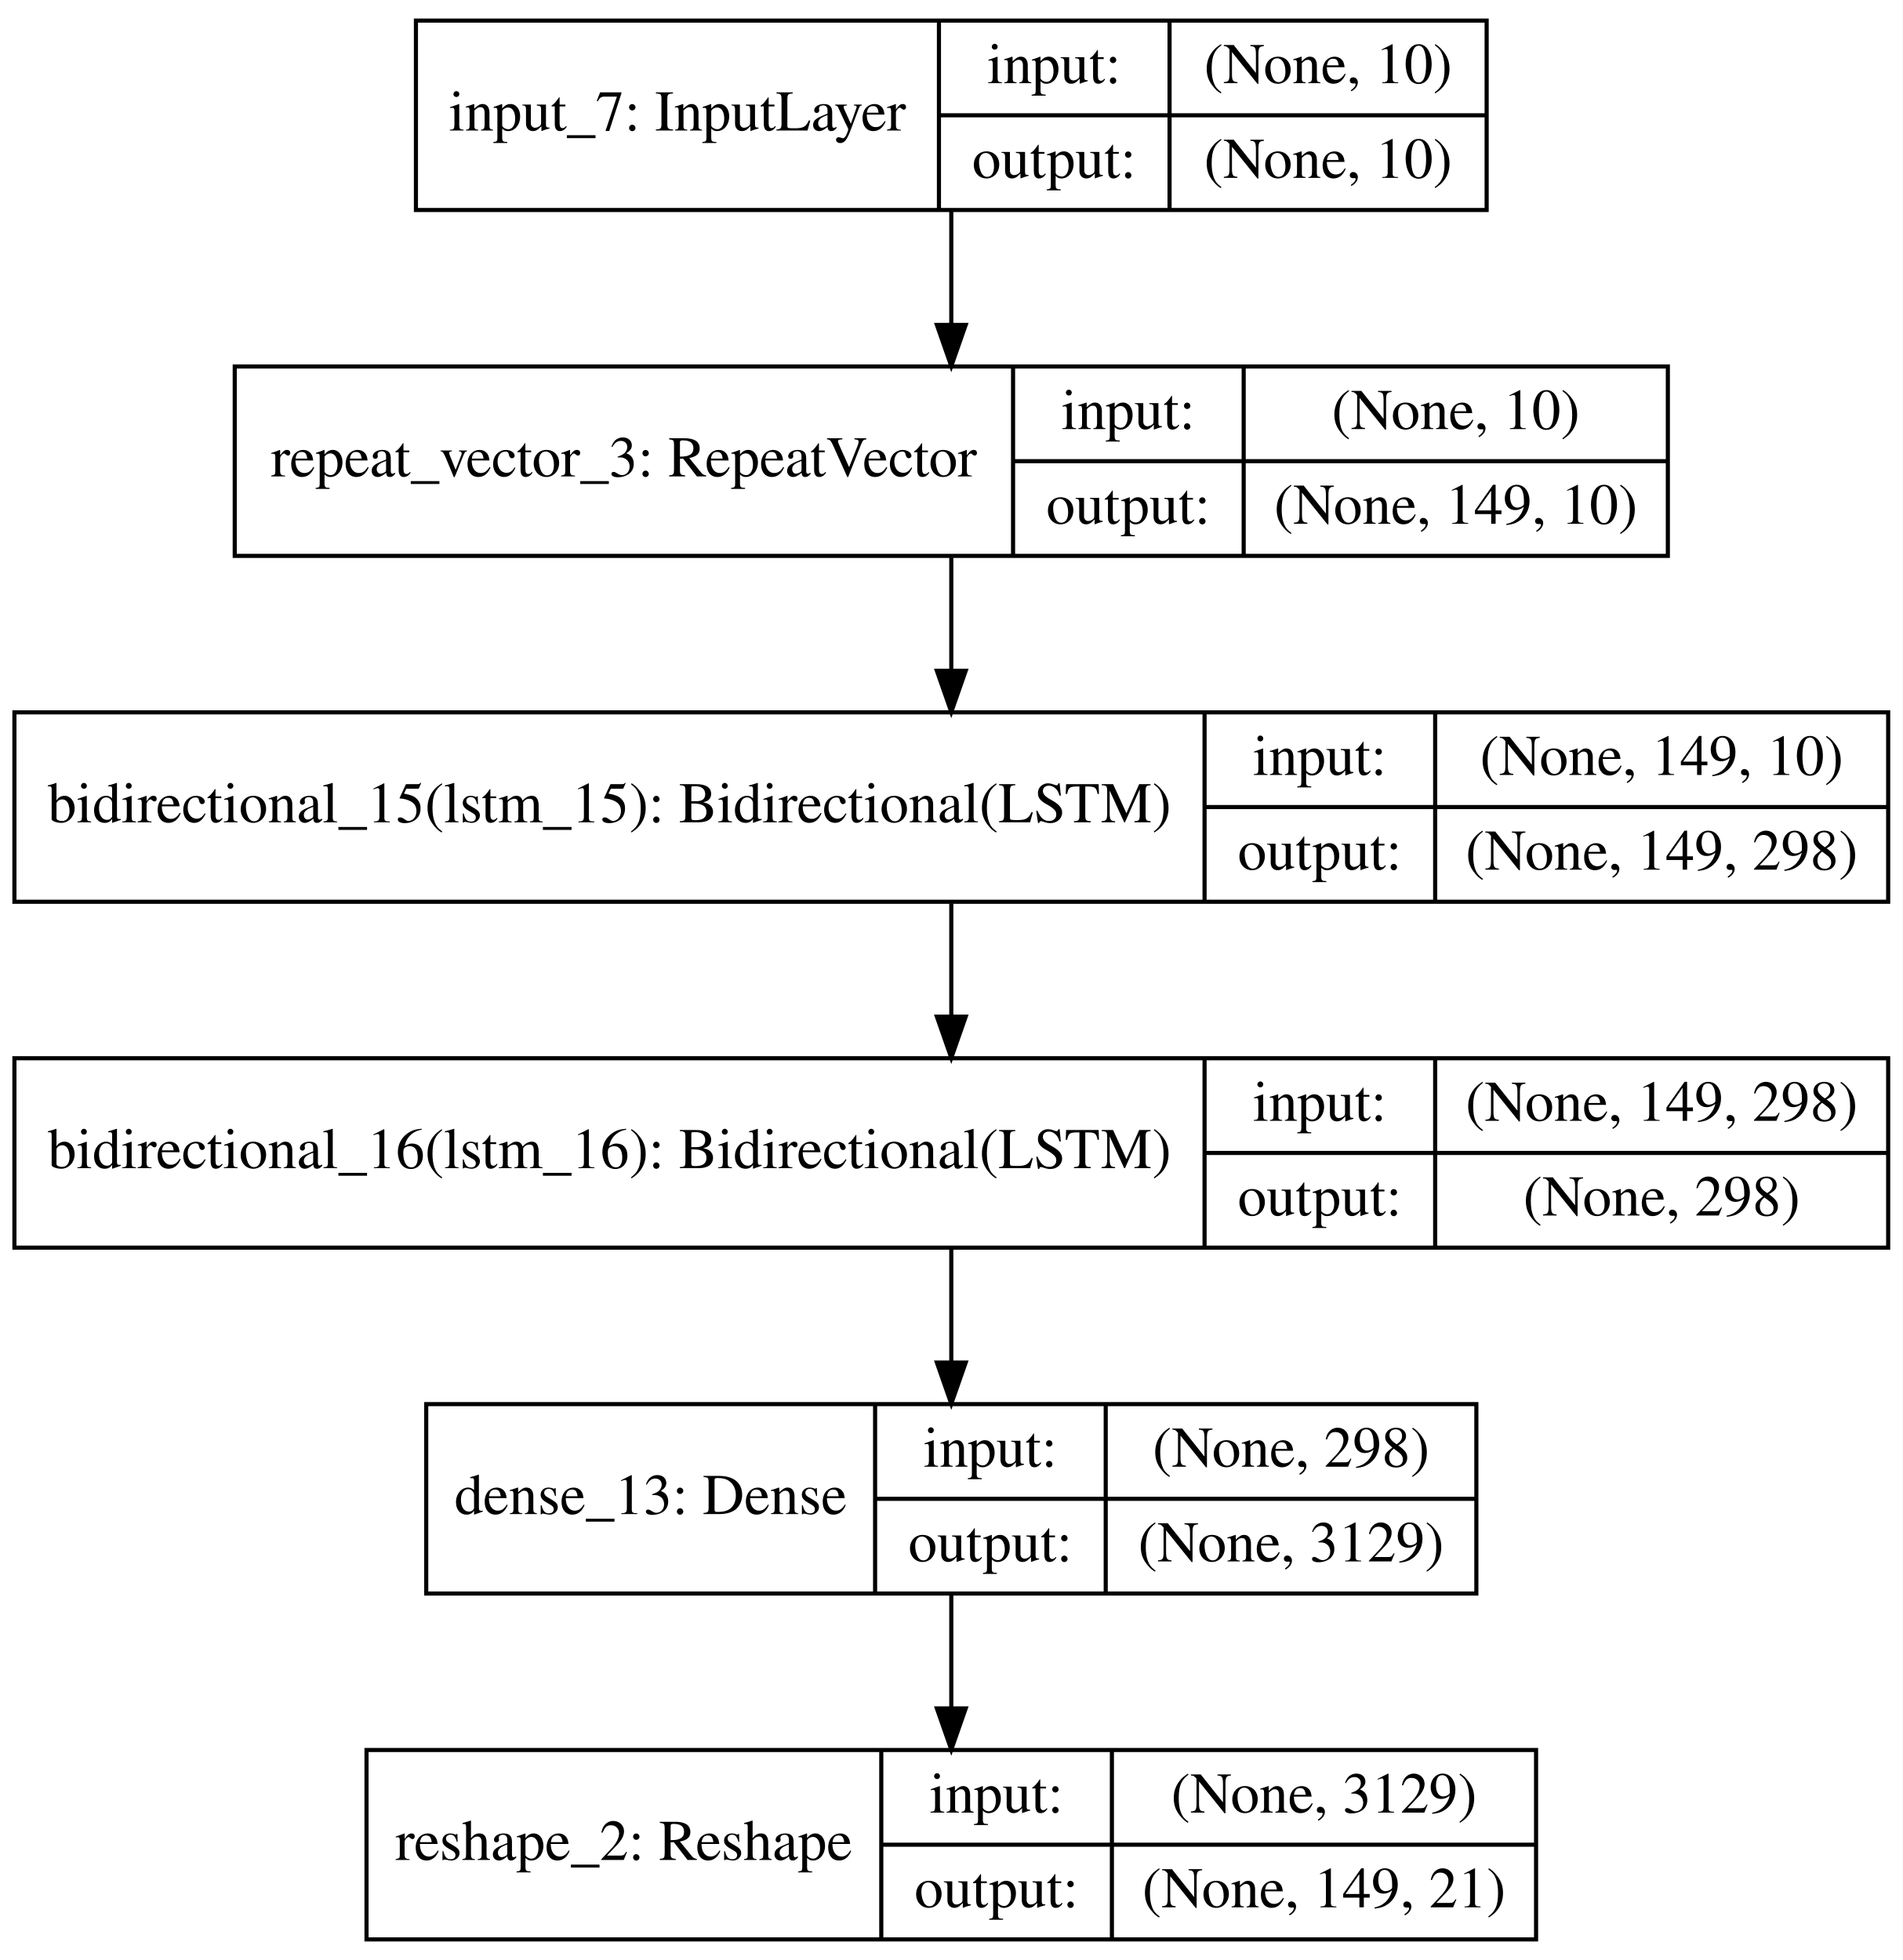
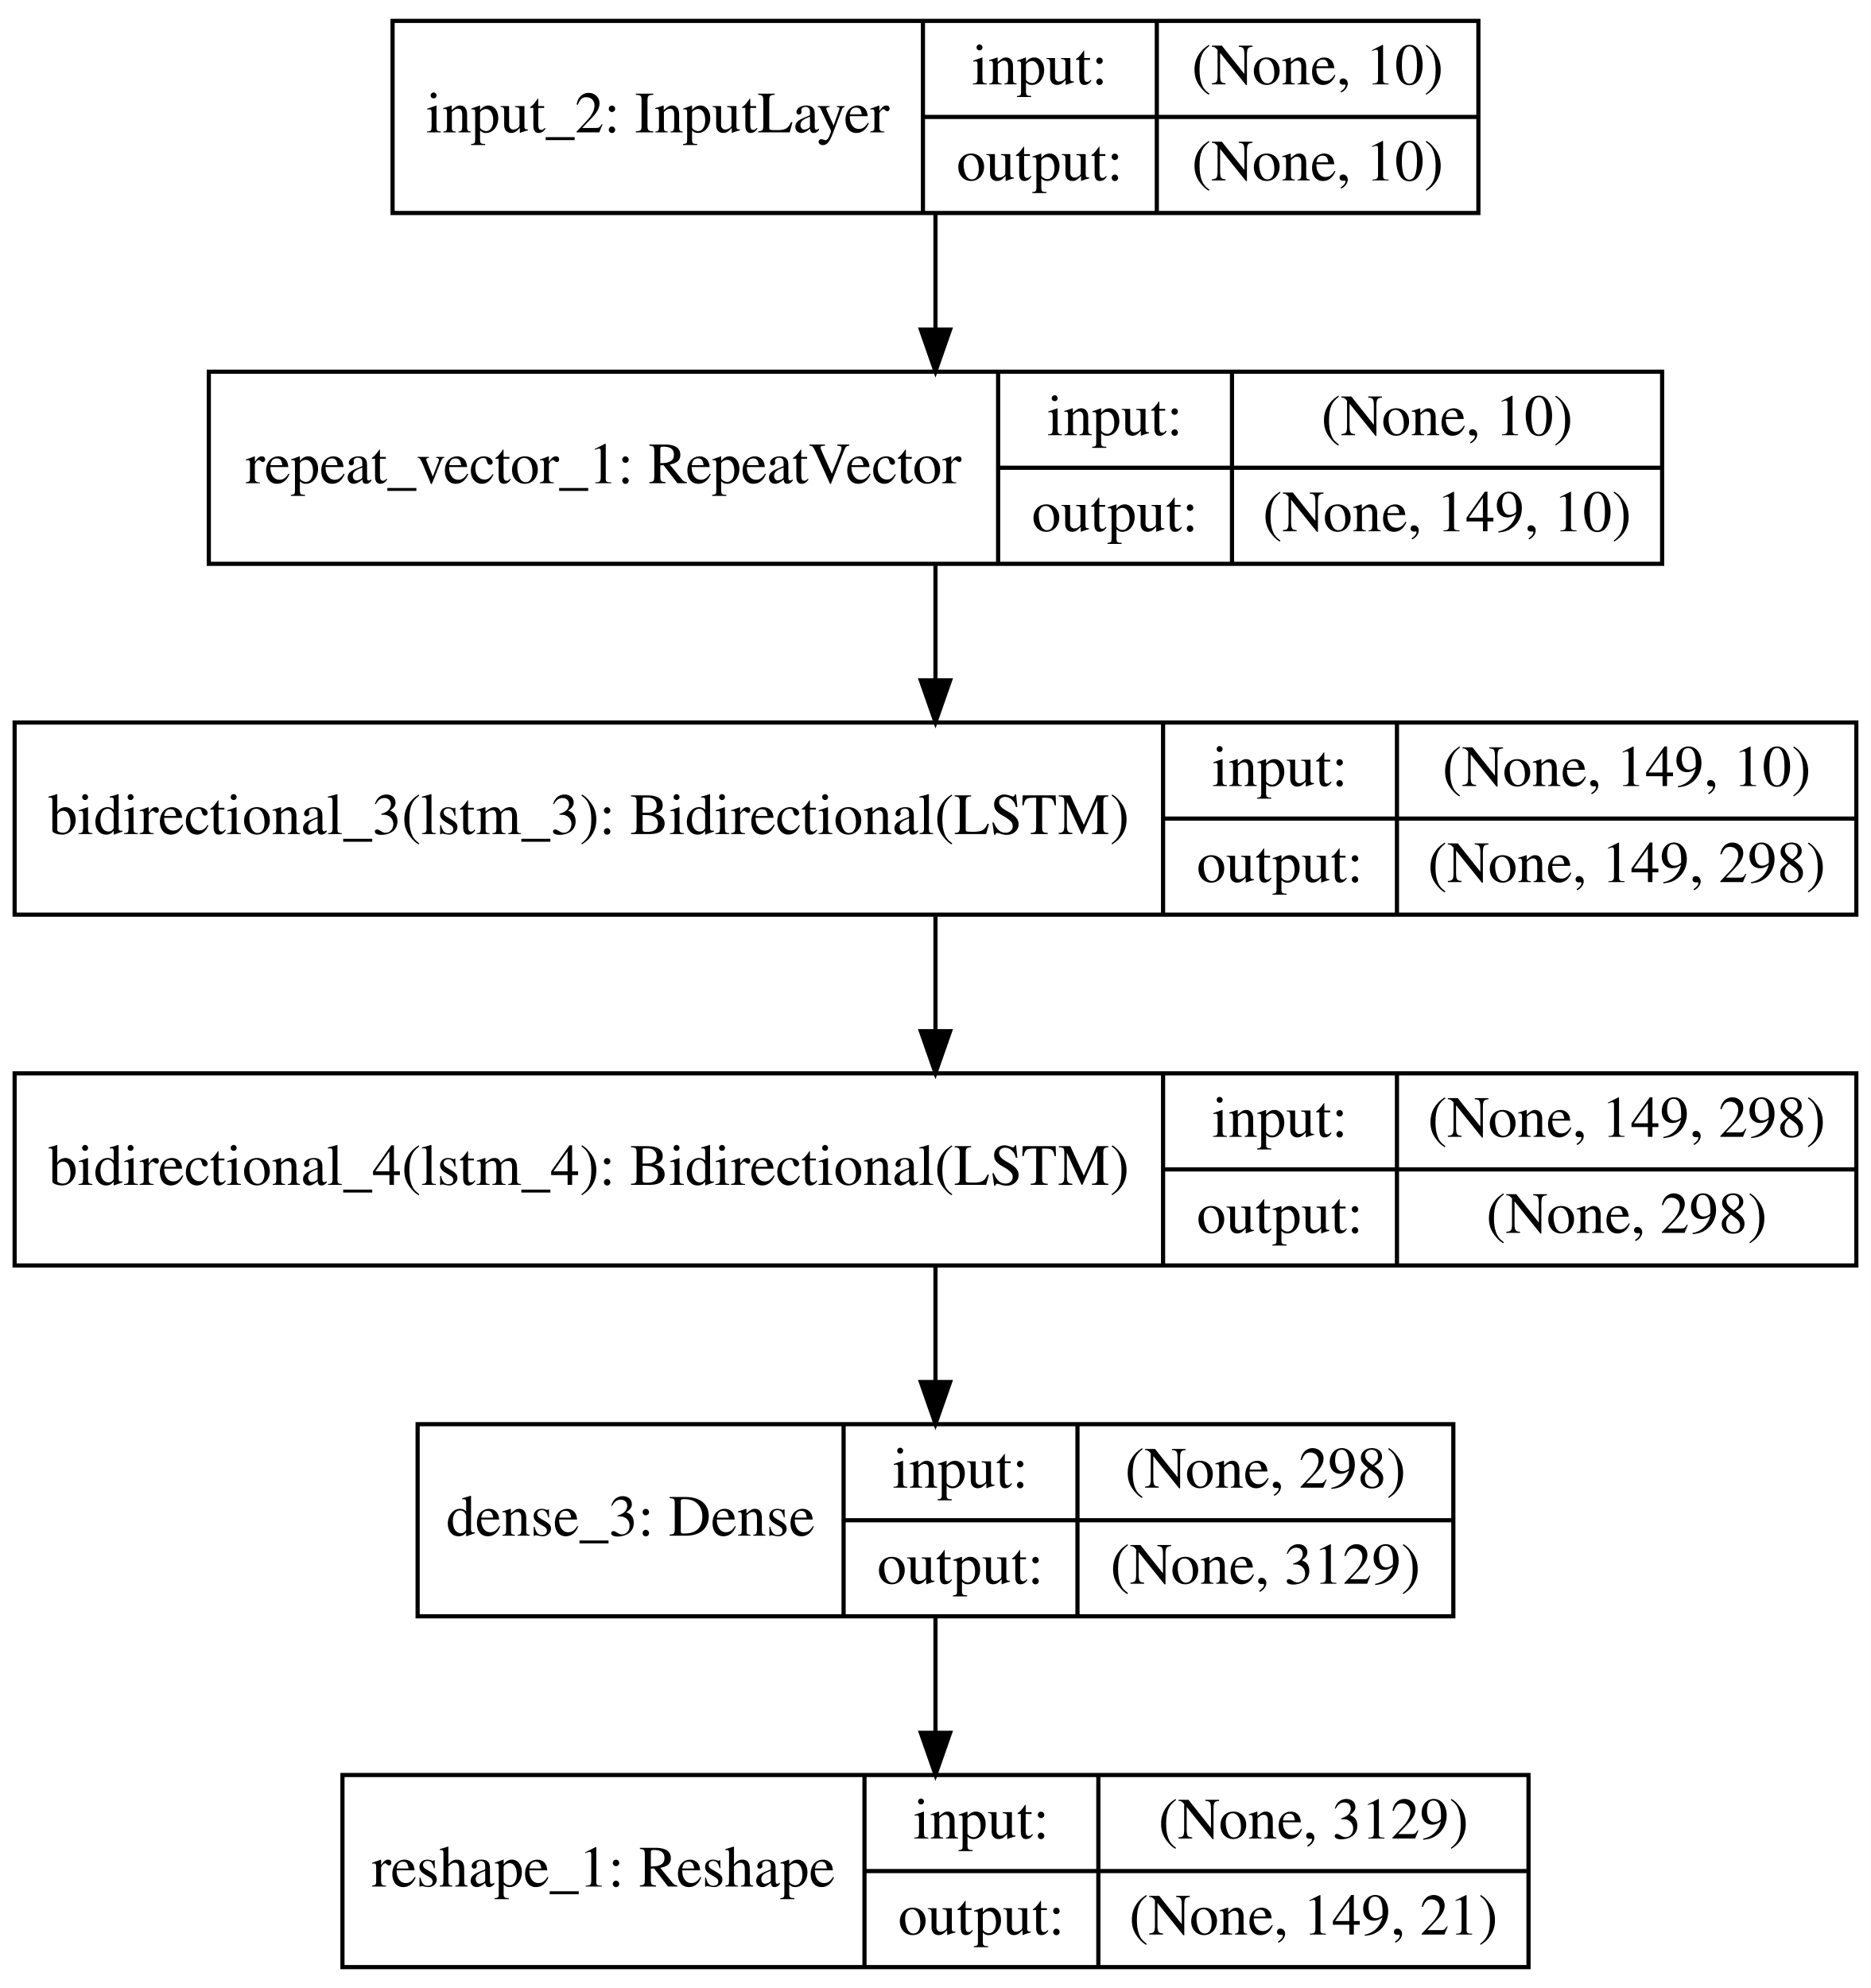
- <svg xmlns="http://www.w3.org/2000/svg" width="462pt" height="476pt" viewBox="0.00 0.00 462.00 476.00">
+ <svg xmlns="http://www.w3.org/2000/svg" width="448pt" height="476pt" viewBox="0.00 0.00 448.00 476.00">
  <g id="graph0" class="graph" transform="scale(1 1) rotate(0) translate(4 472)">
-     <polygon fill="white" stroke="none" points="-4,4 -4,-472 458,-472 458,4 -4,4" />
+     <polygon fill="white" stroke="none" points="-4,4 -4,-472 444,-472 444,4 -4,4" />
    <g id="node1" class="node">
-       <polygon fill="none" stroke="black" points="97,-421 97,-467 357,-467 357,-421 97,-421" />
-       <text text-anchor="middle" x="160.5" y="-440.3" font-family="Times,serif" font-size="14.00">input_7: InputLayer</text>
-       <polyline fill="none" stroke="black" points="224,-421 224,-467 " />
-       <text text-anchor="middle" x="252" y="-451.8" font-family="Times,serif" font-size="14.00">input:</text>
-       <polyline fill="none" stroke="black" points="224,-444 280,-444 " />
-       <text text-anchor="middle" x="252" y="-428.8" font-family="Times,serif" font-size="14.00">output:</text>
-       <polyline fill="none" stroke="black" points="280,-421 280,-467 " />
-       <text text-anchor="middle" x="318.5" y="-451.8" font-family="Times,serif" font-size="14.00">(None, 10)</text>
-       <polyline fill="none" stroke="black" points="280,-444 357,-444 " />
-       <text text-anchor="middle" x="318.5" y="-428.8" font-family="Times,serif" font-size="14.00">(None, 10)</text>
+       <polygon fill="none" stroke="black" points="90,-421 90,-467 350,-467 350,-421 90,-421" />
+       <text text-anchor="middle" x="153.5" y="-440.3" font-family="Times,serif" font-size="14.00">input_2: InputLayer</text>
+       <polyline fill="none" stroke="black" points="217,-421 217,-467 " />
+       <text text-anchor="middle" x="245" y="-451.8" font-family="Times,serif" font-size="14.00">input:</text>
+       <polyline fill="none" stroke="black" points="217,-444 273,-444 " />
+       <text text-anchor="middle" x="245" y="-428.8" font-family="Times,serif" font-size="14.00">output:</text>
+       <polyline fill="none" stroke="black" points="273,-421 273,-467 " />
+       <text text-anchor="middle" x="311.5" y="-451.8" font-family="Times,serif" font-size="14.00">(None, 10)</text>
+       <polyline fill="none" stroke="black" points="273,-444 350,-444 " />
+       <text text-anchor="middle" x="311.5" y="-428.8" font-family="Times,serif" font-size="14.00">(None, 10)</text>
    </g>
    <g id="node2" class="node">
-       <polygon fill="none" stroke="black" points="53,-337 53,-383 401,-383 401,-337 53,-337" />
-       <text text-anchor="middle" x="147.5" y="-356.3" font-family="Times,serif" font-size="14.00">repeat_vector_3: RepeatVector</text>
-       <polyline fill="none" stroke="black" points="242,-337 242,-383 " />
-       <text text-anchor="middle" x="270" y="-367.8" font-family="Times,serif" font-size="14.00">input:</text>
-       <polyline fill="none" stroke="black" points="242,-360 298,-360 " />
-       <text text-anchor="middle" x="270" y="-344.8" font-family="Times,serif" font-size="14.00">output:</text>
-       <polyline fill="none" stroke="black" points="298,-337 298,-383 " />
-       <text text-anchor="middle" x="349.5" y="-367.8" font-family="Times,serif" font-size="14.00">(None, 10)</text>
-       <polyline fill="none" stroke="black" points="298,-360 401,-360 " />
-       <text text-anchor="middle" x="349.5" y="-344.8" font-family="Times,serif" font-size="14.00">(None, 149, 10)</text>
+       <polygon fill="none" stroke="black" points="46,-337 46,-383 394,-383 394,-337 46,-337" />
+       <text text-anchor="middle" x="140.5" y="-356.3" font-family="Times,serif" font-size="14.00">repeat_vector_1: RepeatVector</text>
+       <polyline fill="none" stroke="black" points="235,-337 235,-383 " />
+       <text text-anchor="middle" x="263" y="-367.8" font-family="Times,serif" font-size="14.00">input:</text>
+       <polyline fill="none" stroke="black" points="235,-360 291,-360 " />
+       <text text-anchor="middle" x="263" y="-344.8" font-family="Times,serif" font-size="14.00">output:</text>
+       <polyline fill="none" stroke="black" points="291,-337 291,-383 " />
+       <text text-anchor="middle" x="342.5" y="-367.8" font-family="Times,serif" font-size="14.00">(None, 10)</text>
+       <polyline fill="none" stroke="black" points="291,-360 394,-360 " />
+       <text text-anchor="middle" x="342.5" y="-344.8" font-family="Times,serif" font-size="14.00">(None, 149, 10)</text>
    </g>
    <g id="edge1" class="edge">
-       <path fill="none" stroke="black" d="M227,-420.593C227,-412.118 227,-402.297 227,-393.104" />
-       <polygon fill="black" stroke="black" points="230.5,-393.096 227,-383.096 223.5,-393.096 230.5,-393.096" />
+       <path fill="none" stroke="black" d="M220,-420.593C220,-412.118 220,-402.297 220,-393.104" />
+       <polygon fill="black" stroke="black" points="223.5,-393.096 220,-383.096 216.5,-393.096 223.5,-393.096" />
    </g>
    <g id="node3" class="node">
-       <polygon fill="none" stroke="black" points="-0.5,-253 -0.5,-299 454.5,-299 454.5,-253 -0.5,-253" />
-       <text text-anchor="middle" x="144" y="-272.3" font-family="Times,serif" font-size="14.00">bidirectional_15(lstm_15): Bidirectional(LSTM)</text>
-       <polyline fill="none" stroke="black" points="288.5,-253 288.5,-299 " />
-       <text text-anchor="middle" x="316.5" y="-283.8" font-family="Times,serif" font-size="14.00">input:</text>
-       <polyline fill="none" stroke="black" points="288.5,-276 344.5,-276 " />
-       <text text-anchor="middle" x="316.5" y="-260.8" font-family="Times,serif" font-size="14.00">output:</text>
-       <polyline fill="none" stroke="black" points="344.5,-253 344.5,-299 " />
-       <text text-anchor="middle" x="399.5" y="-283.8" font-family="Times,serif" font-size="14.00">(None, 149, 10)</text>
-       <polyline fill="none" stroke="black" points="344.5,-276 454.5,-276 " />
-       <text text-anchor="middle" x="399.5" y="-260.8" font-family="Times,serif" font-size="14.00">(None, 149, 298)</text>
+       <polygon fill="none" stroke="black" points="-0.5,-253 -0.5,-299 440.5,-299 440.5,-253 -0.5,-253" />
+       <text text-anchor="middle" x="137" y="-272.3" font-family="Times,serif" font-size="14.00">bidirectional_3(lstm_3): Bidirectional(LSTM)</text>
+       <polyline fill="none" stroke="black" points="274.5,-253 274.5,-299 " />
+       <text text-anchor="middle" x="302.5" y="-283.8" font-family="Times,serif" font-size="14.00">input:</text>
+       <polyline fill="none" stroke="black" points="274.5,-276 330.5,-276 " />
+       <text text-anchor="middle" x="302.5" y="-260.8" font-family="Times,serif" font-size="14.00">output:</text>
+       <polyline fill="none" stroke="black" points="330.5,-253 330.5,-299 " />
+       <text text-anchor="middle" x="385.5" y="-283.8" font-family="Times,serif" font-size="14.00">(None, 149, 10)</text>
+       <polyline fill="none" stroke="black" points="330.5,-276 440.5,-276 " />
+       <text text-anchor="middle" x="385.5" y="-260.8" font-family="Times,serif" font-size="14.00">(None, 149, 298)</text>
    </g>
    <g id="edge2" class="edge">
-       <path fill="none" stroke="black" d="M227,-336.593C227,-328.118 227,-318.297 227,-309.104" />
-       <polygon fill="black" stroke="black" points="230.5,-309.096 227,-299.096 223.5,-309.096 230.5,-309.096" />
+       <path fill="none" stroke="black" d="M220,-336.593C220,-328.118 220,-318.297 220,-309.104" />
+       <polygon fill="black" stroke="black" points="223.5,-309.096 220,-299.096 216.5,-309.096 223.5,-309.096" />
    </g>
    <g id="node4" class="node">
-       <polygon fill="none" stroke="black" points="-0.5,-169 -0.5,-215 454.5,-215 454.5,-169 -0.5,-169" />
-       <text text-anchor="middle" x="144" y="-188.3" font-family="Times,serif" font-size="14.00">bidirectional_16(lstm_16): Bidirectional(LSTM)</text>
-       <polyline fill="none" stroke="black" points="288.5,-169 288.5,-215 " />
-       <text text-anchor="middle" x="316.5" y="-199.8" font-family="Times,serif" font-size="14.00">input:</text>
-       <polyline fill="none" stroke="black" points="288.5,-192 344.5,-192 " />
-       <text text-anchor="middle" x="316.5" y="-176.8" font-family="Times,serif" font-size="14.00">output:</text>
-       <polyline fill="none" stroke="black" points="344.5,-169 344.5,-215 " />
-       <text text-anchor="middle" x="399.5" y="-199.8" font-family="Times,serif" font-size="14.00">(None, 149, 298)</text>
-       <polyline fill="none" stroke="black" points="344.5,-192 454.5,-192 " />
-       <text text-anchor="middle" x="399.5" y="-176.8" font-family="Times,serif" font-size="14.00">(None, 298)</text>
+       <polygon fill="none" stroke="black" points="-0.5,-169 -0.5,-215 440.5,-215 440.5,-169 -0.5,-169" />
+       <text text-anchor="middle" x="137" y="-188.3" font-family="Times,serif" font-size="14.00">bidirectional_4(lstm_4): Bidirectional(LSTM)</text>
+       <polyline fill="none" stroke="black" points="274.5,-169 274.5,-215 " />
+       <text text-anchor="middle" x="302.5" y="-199.8" font-family="Times,serif" font-size="14.00">input:</text>
+       <polyline fill="none" stroke="black" points="274.5,-192 330.5,-192 " />
+       <text text-anchor="middle" x="302.5" y="-176.8" font-family="Times,serif" font-size="14.00">output:</text>
+       <polyline fill="none" stroke="black" points="330.5,-169 330.5,-215 " />
+       <text text-anchor="middle" x="385.5" y="-199.8" font-family="Times,serif" font-size="14.00">(None, 149, 298)</text>
+       <polyline fill="none" stroke="black" points="330.5,-192 440.5,-192 " />
+       <text text-anchor="middle" x="385.5" y="-176.8" font-family="Times,serif" font-size="14.00">(None, 298)</text>
    </g>
    <g id="edge3" class="edge">
-       <path fill="none" stroke="black" d="M227,-252.593C227,-244.118 227,-234.297 227,-225.104" />
-       <polygon fill="black" stroke="black" points="230.5,-225.096 227,-215.096 223.5,-225.096 230.5,-225.096" />
+       <path fill="none" stroke="black" d="M220,-252.593C220,-244.118 220,-234.297 220,-225.104" />
+       <polygon fill="black" stroke="black" points="223.5,-225.096 220,-215.096 216.5,-225.096 223.5,-225.096" />
    </g>
    <g id="node5" class="node">
-       <polygon fill="none" stroke="black" points="99.5,-85 99.5,-131 354.5,-131 354.5,-85 99.5,-85" />
-       <text text-anchor="middle" x="154" y="-104.3" font-family="Times,serif" font-size="14.00">dense_13: Dense</text>
-       <polyline fill="none" stroke="black" points="208.5,-85 208.5,-131 " />
-       <text text-anchor="middle" x="236.5" y="-115.8" font-family="Times,serif" font-size="14.00">input:</text>
-       <polyline fill="none" stroke="black" points="208.5,-108 264.5,-108 " />
-       <text text-anchor="middle" x="236.5" y="-92.8" font-family="Times,serif" font-size="14.00">output:</text>
-       <polyline fill="none" stroke="black" points="264.5,-85 264.5,-131 " />
-       <text text-anchor="middle" x="309.5" y="-115.8" font-family="Times,serif" font-size="14.00">(None, 298)</text>
-       <polyline fill="none" stroke="black" points="264.5,-108 354.5,-108 " />
-       <text text-anchor="middle" x="309.5" y="-92.8" font-family="Times,serif" font-size="14.00">(None, 3129)</text>
+       <polygon fill="none" stroke="black" points="96,-85 96,-131 344,-131 344,-85 96,-85" />
+       <text text-anchor="middle" x="147" y="-104.3" font-family="Times,serif" font-size="14.00">dense_3: Dense</text>
+       <polyline fill="none" stroke="black" points="198,-85 198,-131 " />
+       <text text-anchor="middle" x="226" y="-115.8" font-family="Times,serif" font-size="14.00">input:</text>
+       <polyline fill="none" stroke="black" points="198,-108 254,-108 " />
+       <text text-anchor="middle" x="226" y="-92.8" font-family="Times,serif" font-size="14.00">output:</text>
+       <polyline fill="none" stroke="black" points="254,-85 254,-131 " />
+       <text text-anchor="middle" x="299" y="-115.8" font-family="Times,serif" font-size="14.00">(None, 298)</text>
+       <polyline fill="none" stroke="black" points="254,-108 344,-108 " />
+       <text text-anchor="middle" x="299" y="-92.8" font-family="Times,serif" font-size="14.00">(None, 3129)</text>
    </g>
    <g id="edge4" class="edge">
-       <path fill="none" stroke="black" d="M227,-168.593C227,-160.118 227,-150.297 227,-141.104" />
-       <polygon fill="black" stroke="black" points="230.5,-141.096 227,-131.096 223.5,-141.096 230.5,-141.096" />
+       <path fill="none" stroke="black" d="M220,-168.593C220,-160.118 220,-150.297 220,-141.104" />
+       <polygon fill="black" stroke="black" points="223.5,-141.096 220,-131.096 216.5,-141.096 223.5,-141.096" />
    </g>
    <g id="node6" class="node">
-       <polygon fill="none" stroke="black" points="85,-1 85,-47 369,-47 369,-1 85,-1" />
-       <text text-anchor="middle" x="147.5" y="-20.3" font-family="Times,serif" font-size="14.00">reshape_2: Reshape</text>
-       <polyline fill="none" stroke="black" points="210,-1 210,-47 " />
-       <text text-anchor="middle" x="238" y="-31.8" font-family="Times,serif" font-size="14.00">input:</text>
-       <polyline fill="none" stroke="black" points="210,-24 266,-24 " />
-       <text text-anchor="middle" x="238" y="-8.8" font-family="Times,serif" font-size="14.00">output:</text>
-       <polyline fill="none" stroke="black" points="266,-1 266,-47 " />
-       <text text-anchor="middle" x="317.5" y="-31.8" font-family="Times,serif" font-size="14.00">(None, 3129)</text>
-       <polyline fill="none" stroke="black" points="266,-24 369,-24 " />
-       <text text-anchor="middle" x="317.5" y="-8.8" font-family="Times,serif" font-size="14.00">(None, 149, 21)</text>
+       <polygon fill="none" stroke="black" points="78,-1 78,-47 362,-47 362,-1 78,-1" />
+       <text text-anchor="middle" x="140.5" y="-20.3" font-family="Times,serif" font-size="14.00">reshape_1: Reshape</text>
+       <polyline fill="none" stroke="black" points="203,-1 203,-47 " />
+       <text text-anchor="middle" x="231" y="-31.8" font-family="Times,serif" font-size="14.00">input:</text>
+       <polyline fill="none" stroke="black" points="203,-24 259,-24 " />
+       <text text-anchor="middle" x="231" y="-8.8" font-family="Times,serif" font-size="14.00">output:</text>
+       <polyline fill="none" stroke="black" points="259,-1 259,-47 " />
+       <text text-anchor="middle" x="310.5" y="-31.8" font-family="Times,serif" font-size="14.00">(None, 3129)</text>
+       <polyline fill="none" stroke="black" points="259,-24 362,-24 " />
+       <text text-anchor="middle" x="310.5" y="-8.8" font-family="Times,serif" font-size="14.00">(None, 149, 21)</text>
    </g>
    <g id="edge5" class="edge">
-       <path fill="none" stroke="black" d="M227,-84.593C227,-76.118 227,-66.297 227,-57.104" />
-       <polygon fill="black" stroke="black" points="230.5,-57.096 227,-47.096 223.5,-57.096 230.5,-57.096" />
+       <path fill="none" stroke="black" d="M220,-84.593C220,-76.118 220,-66.297 220,-57.104" />
+       <polygon fill="black" stroke="black" points="223.5,-57.096 220,-47.096 216.5,-57.096 223.5,-57.096" />
    </g>
  </g>
</svg>
